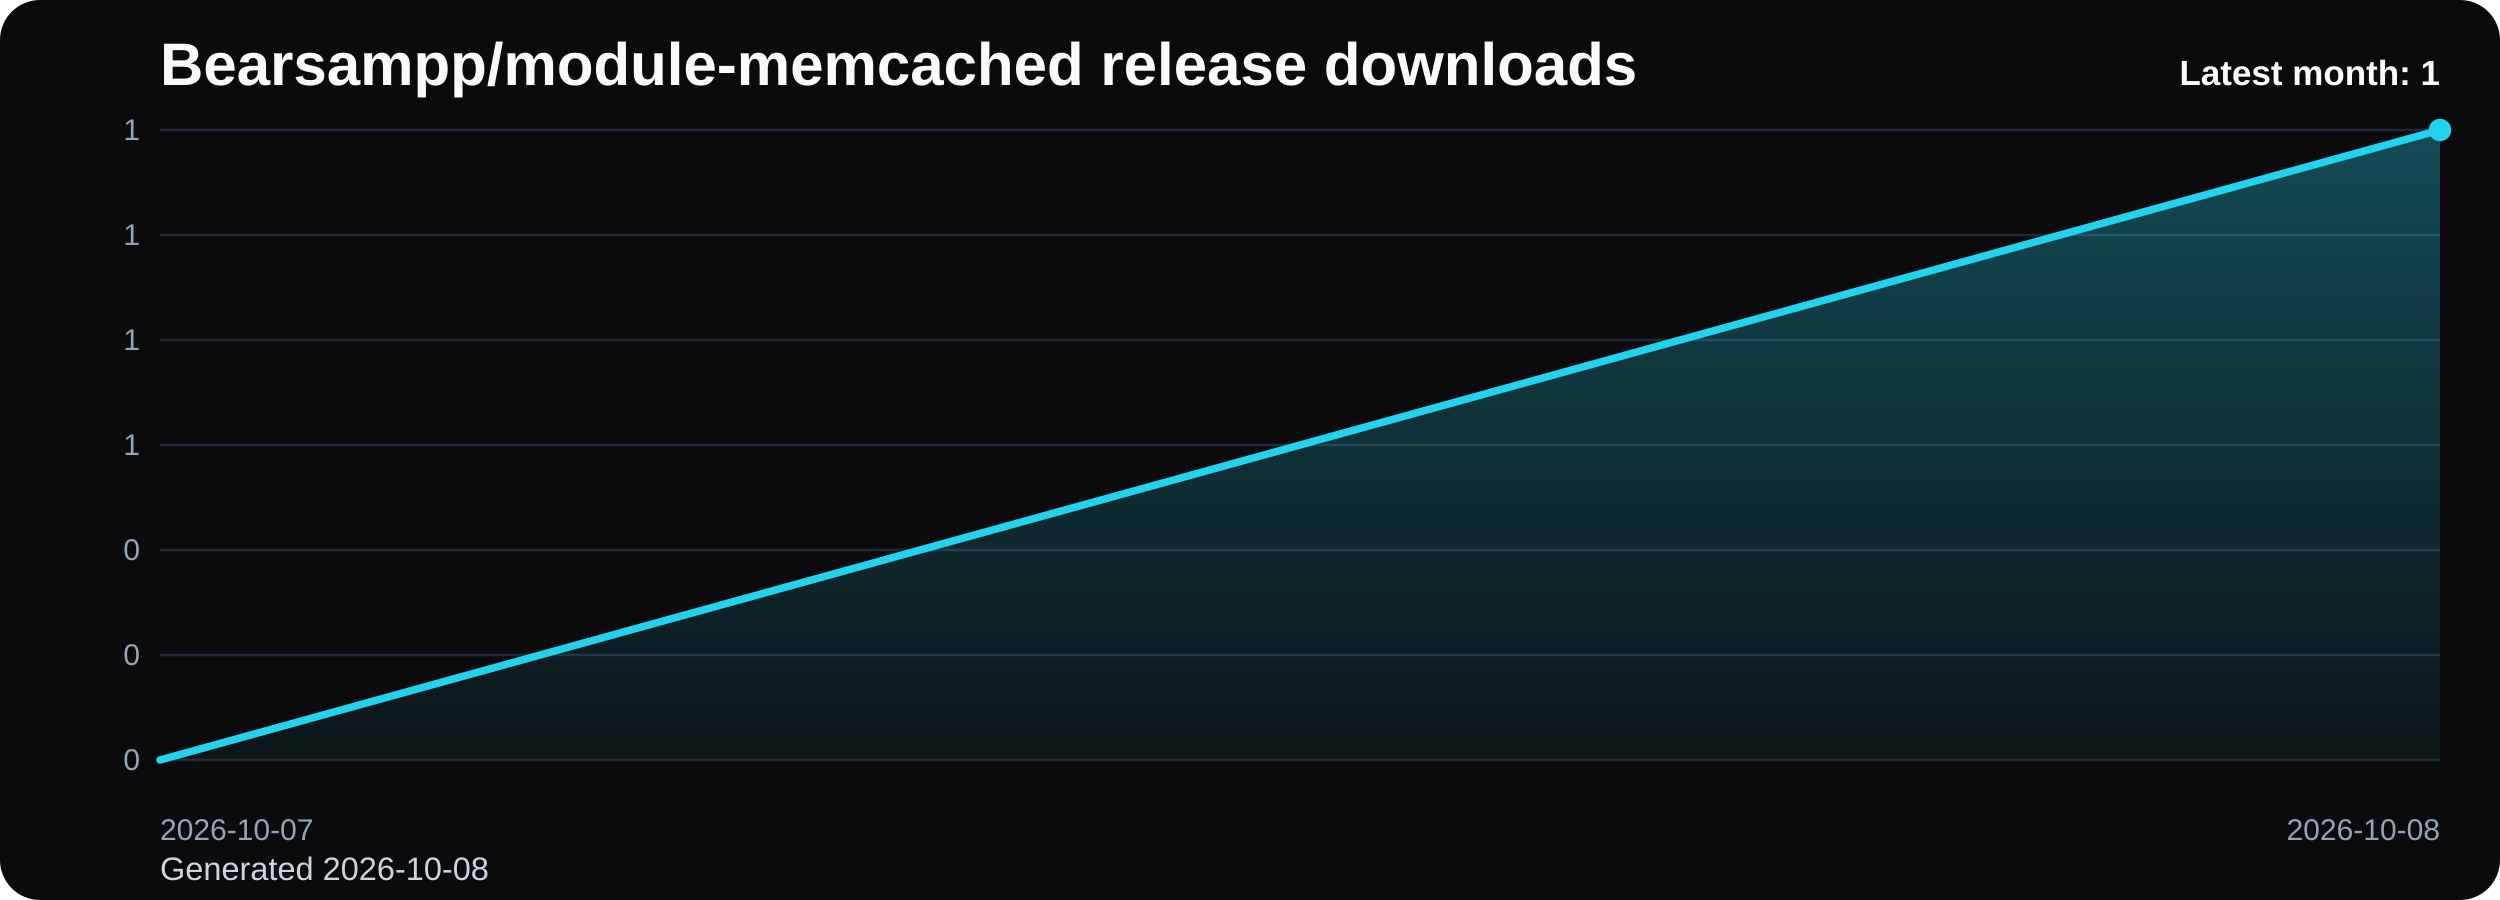
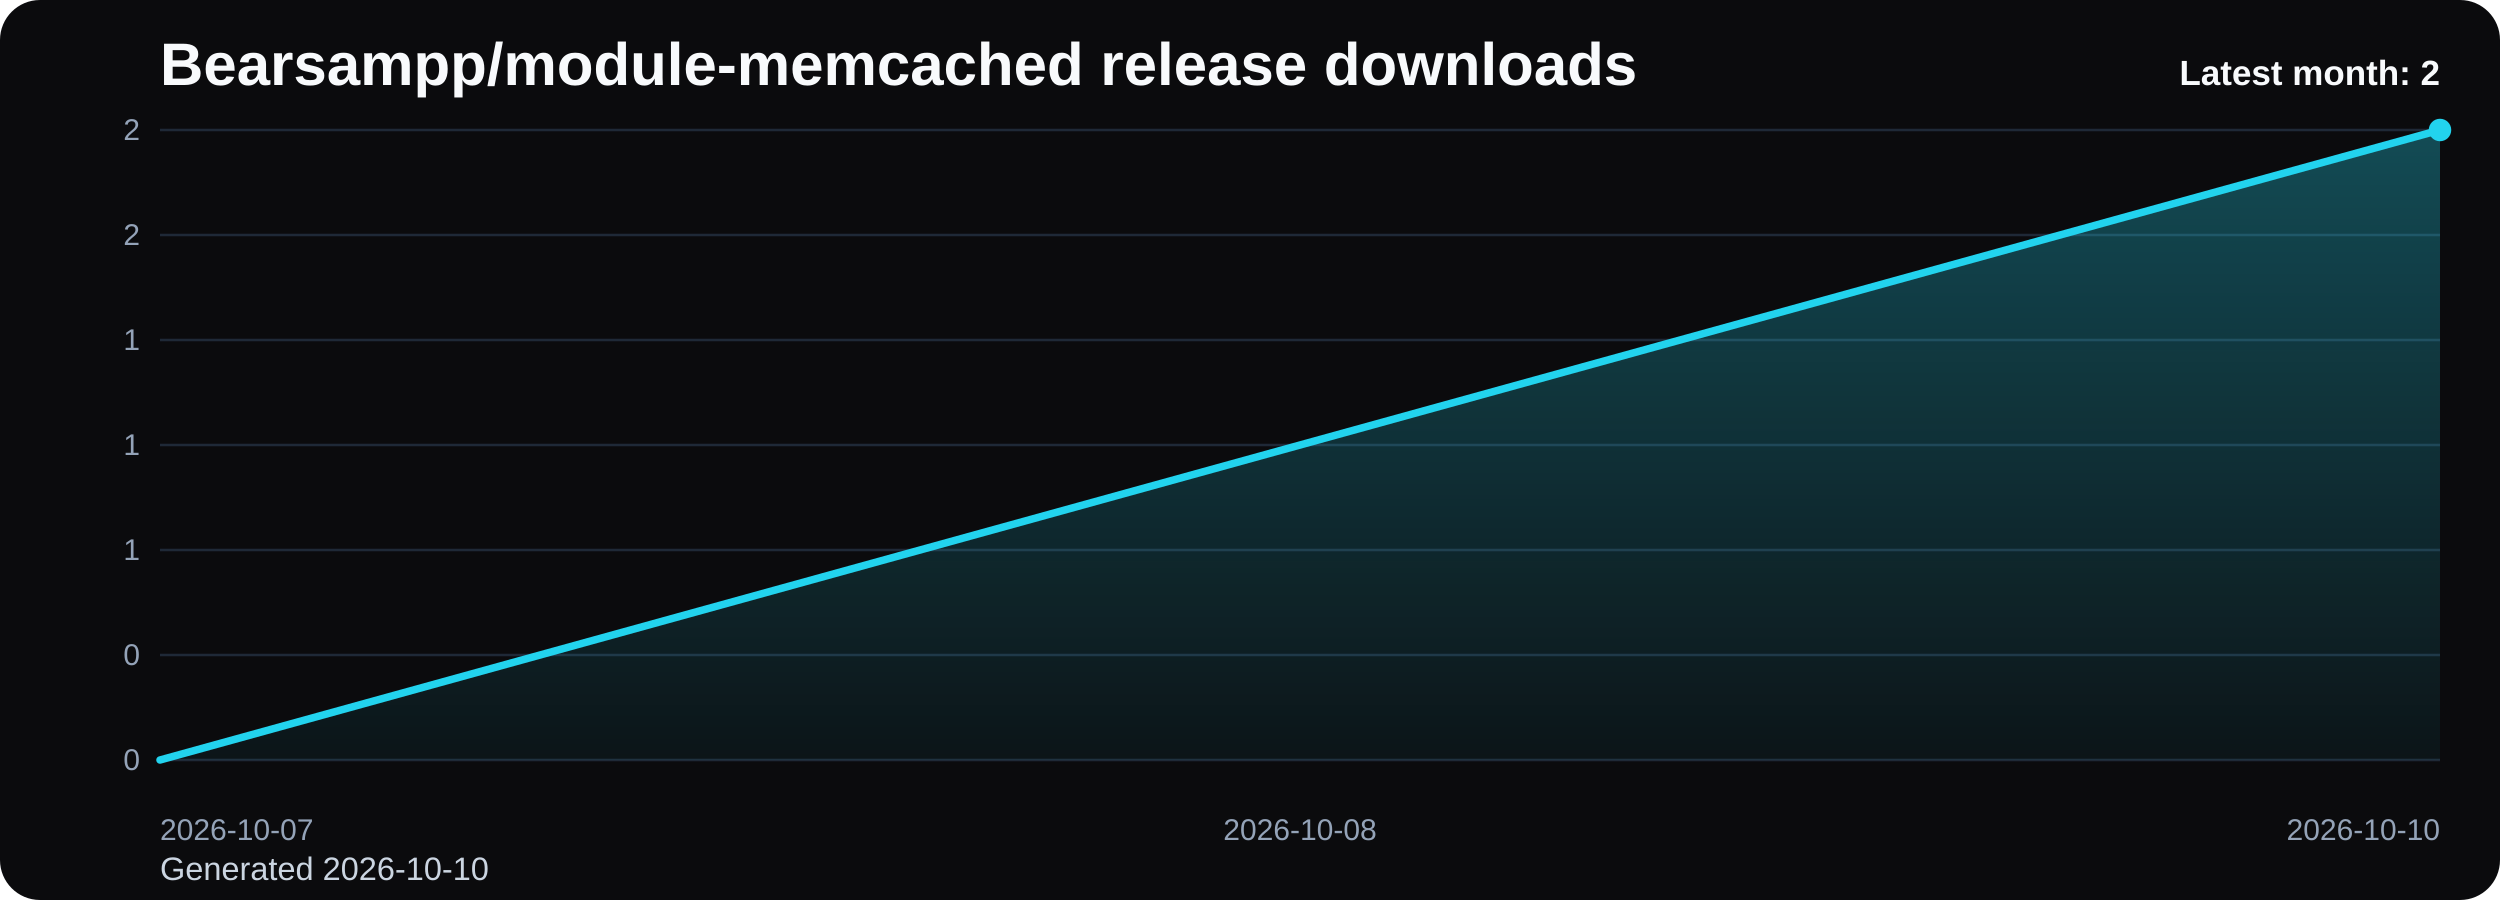
<svg xmlns="http://www.w3.org/2000/svg" viewBox="0 0 1000 360" role="img" aria-label="Bearsampp/module-memcached release downloads chart">
  <defs>
    <linearGradient id="fill-monthly-black" x1="0" y1="0" x2="0" y2="1">
      <stop offset="0%" stop-color="#22d3ee" stop-opacity="0.32" />
      <stop offset="100%" stop-color="#22d3ee" stop-opacity="0.05" />
    </linearGradient>
    <style>
      .bg { fill: #0b0b0d; }
      .title { font: 700 24px Arial, sans-serif; fill: #f8fafc; }
      .sub { font: 400 13px Arial, sans-serif; fill: #cbd5e1; }
      .grid { stroke: #1f2937; stroke-width: 1; }
      .axis { font: 400 12px Arial, sans-serif; fill: #94a3b8; }
      .line { fill: none; stroke: #22d3ee; stroke-width: 3; stroke-linecap: round; stroke-linejoin: round; }
      .dot { fill: #22d3ee; }
      .value { font: 600 11px Arial, sans-serif; fill: #cbd5e1; }
      .latest { font: 700 14px Arial, sans-serif; fill: #f8fafc; }
    </style>
  </defs>
  <rect class="bg" x="0" y="0" width="1000" height="360" rx="16" />
  <text class="title" x="64" y="34">Bearsampp/module-memcached release downloads</text>
-   <text class="sub" x="64" y="352">Generated 2026-10-08</text>
+   <text class="sub" x="64" y="352">Generated 2026-10-10</text>
  <line x1="64" y1="52.00" x2="976" y2="52.00" class="grid" />
-   <text x="56" y="56.00" text-anchor="end" class="axis">1</text>
+   <text x="56" y="56.00" text-anchor="end" class="axis">2</text>
  <line x1="64" y1="94.00" x2="976" y2="94.00" class="grid" />
-   <text x="56" y="98.00" text-anchor="end" class="axis">1</text>
+   <text x="56" y="98.00" text-anchor="end" class="axis">2</text>
  <line x1="64" y1="136.00" x2="976" y2="136.00" class="grid" />
  <text x="56" y="140.00" text-anchor="end" class="axis">1</text>
  <line x1="64" y1="178.00" x2="976" y2="178.00" class="grid" />
  <text x="56" y="182.00" text-anchor="end" class="axis">1</text>
  <line x1="64" y1="220.00" x2="976" y2="220.00" class="grid" />
-   <text x="56" y="224.00" text-anchor="end" class="axis">0</text>
+   <text x="56" y="224.00" text-anchor="end" class="axis">1</text>
  <line x1="64" y1="262.00" x2="976" y2="262.00" class="grid" />
  <text x="56" y="266.00" text-anchor="end" class="axis">0</text>
  <line x1="64" y1="304.00" x2="976" y2="304.00" class="grid" />
  <text x="56" y="308.00" text-anchor="end" class="axis">0</text>
-   <path d="M 64.00 304 L 64.00 304.00 L 976.00 52.00 L 976.00 304 Z" fill="url(#fill-monthly-black)" />
-   <polyline class="line" points="64.00,304.00 976.00,52.00" />
+   <path d="M 64.00 304 L 64.00 304.00 L 520.00 178.00 L 976.00 52.00 L 976.00 304 Z" fill="url(#fill-monthly-black)" />
+   <polyline class="line" points="64.00,304.00 520.00,178.00 976.00,52.00" />
  <circle class="dot" cx="976.00" cy="52.00" r="4.5" />
  <text class="axis" x="64.00" y="336" text-anchor="start">2026-10-07</text>
-   <text class="axis" x="976.00" y="336" text-anchor="end">2026-10-08</text>
-   <text class="latest" x="976" y="34" text-anchor="end">Latest month: 1</text>
+   <text class="axis" x="520.00" y="336" text-anchor="middle">2026-10-08</text>
+   <text class="axis" x="976.00" y="336" text-anchor="end">2026-10-10</text>
+   <text class="latest" x="976" y="34" text-anchor="end">Latest month: 2</text>
</svg>
